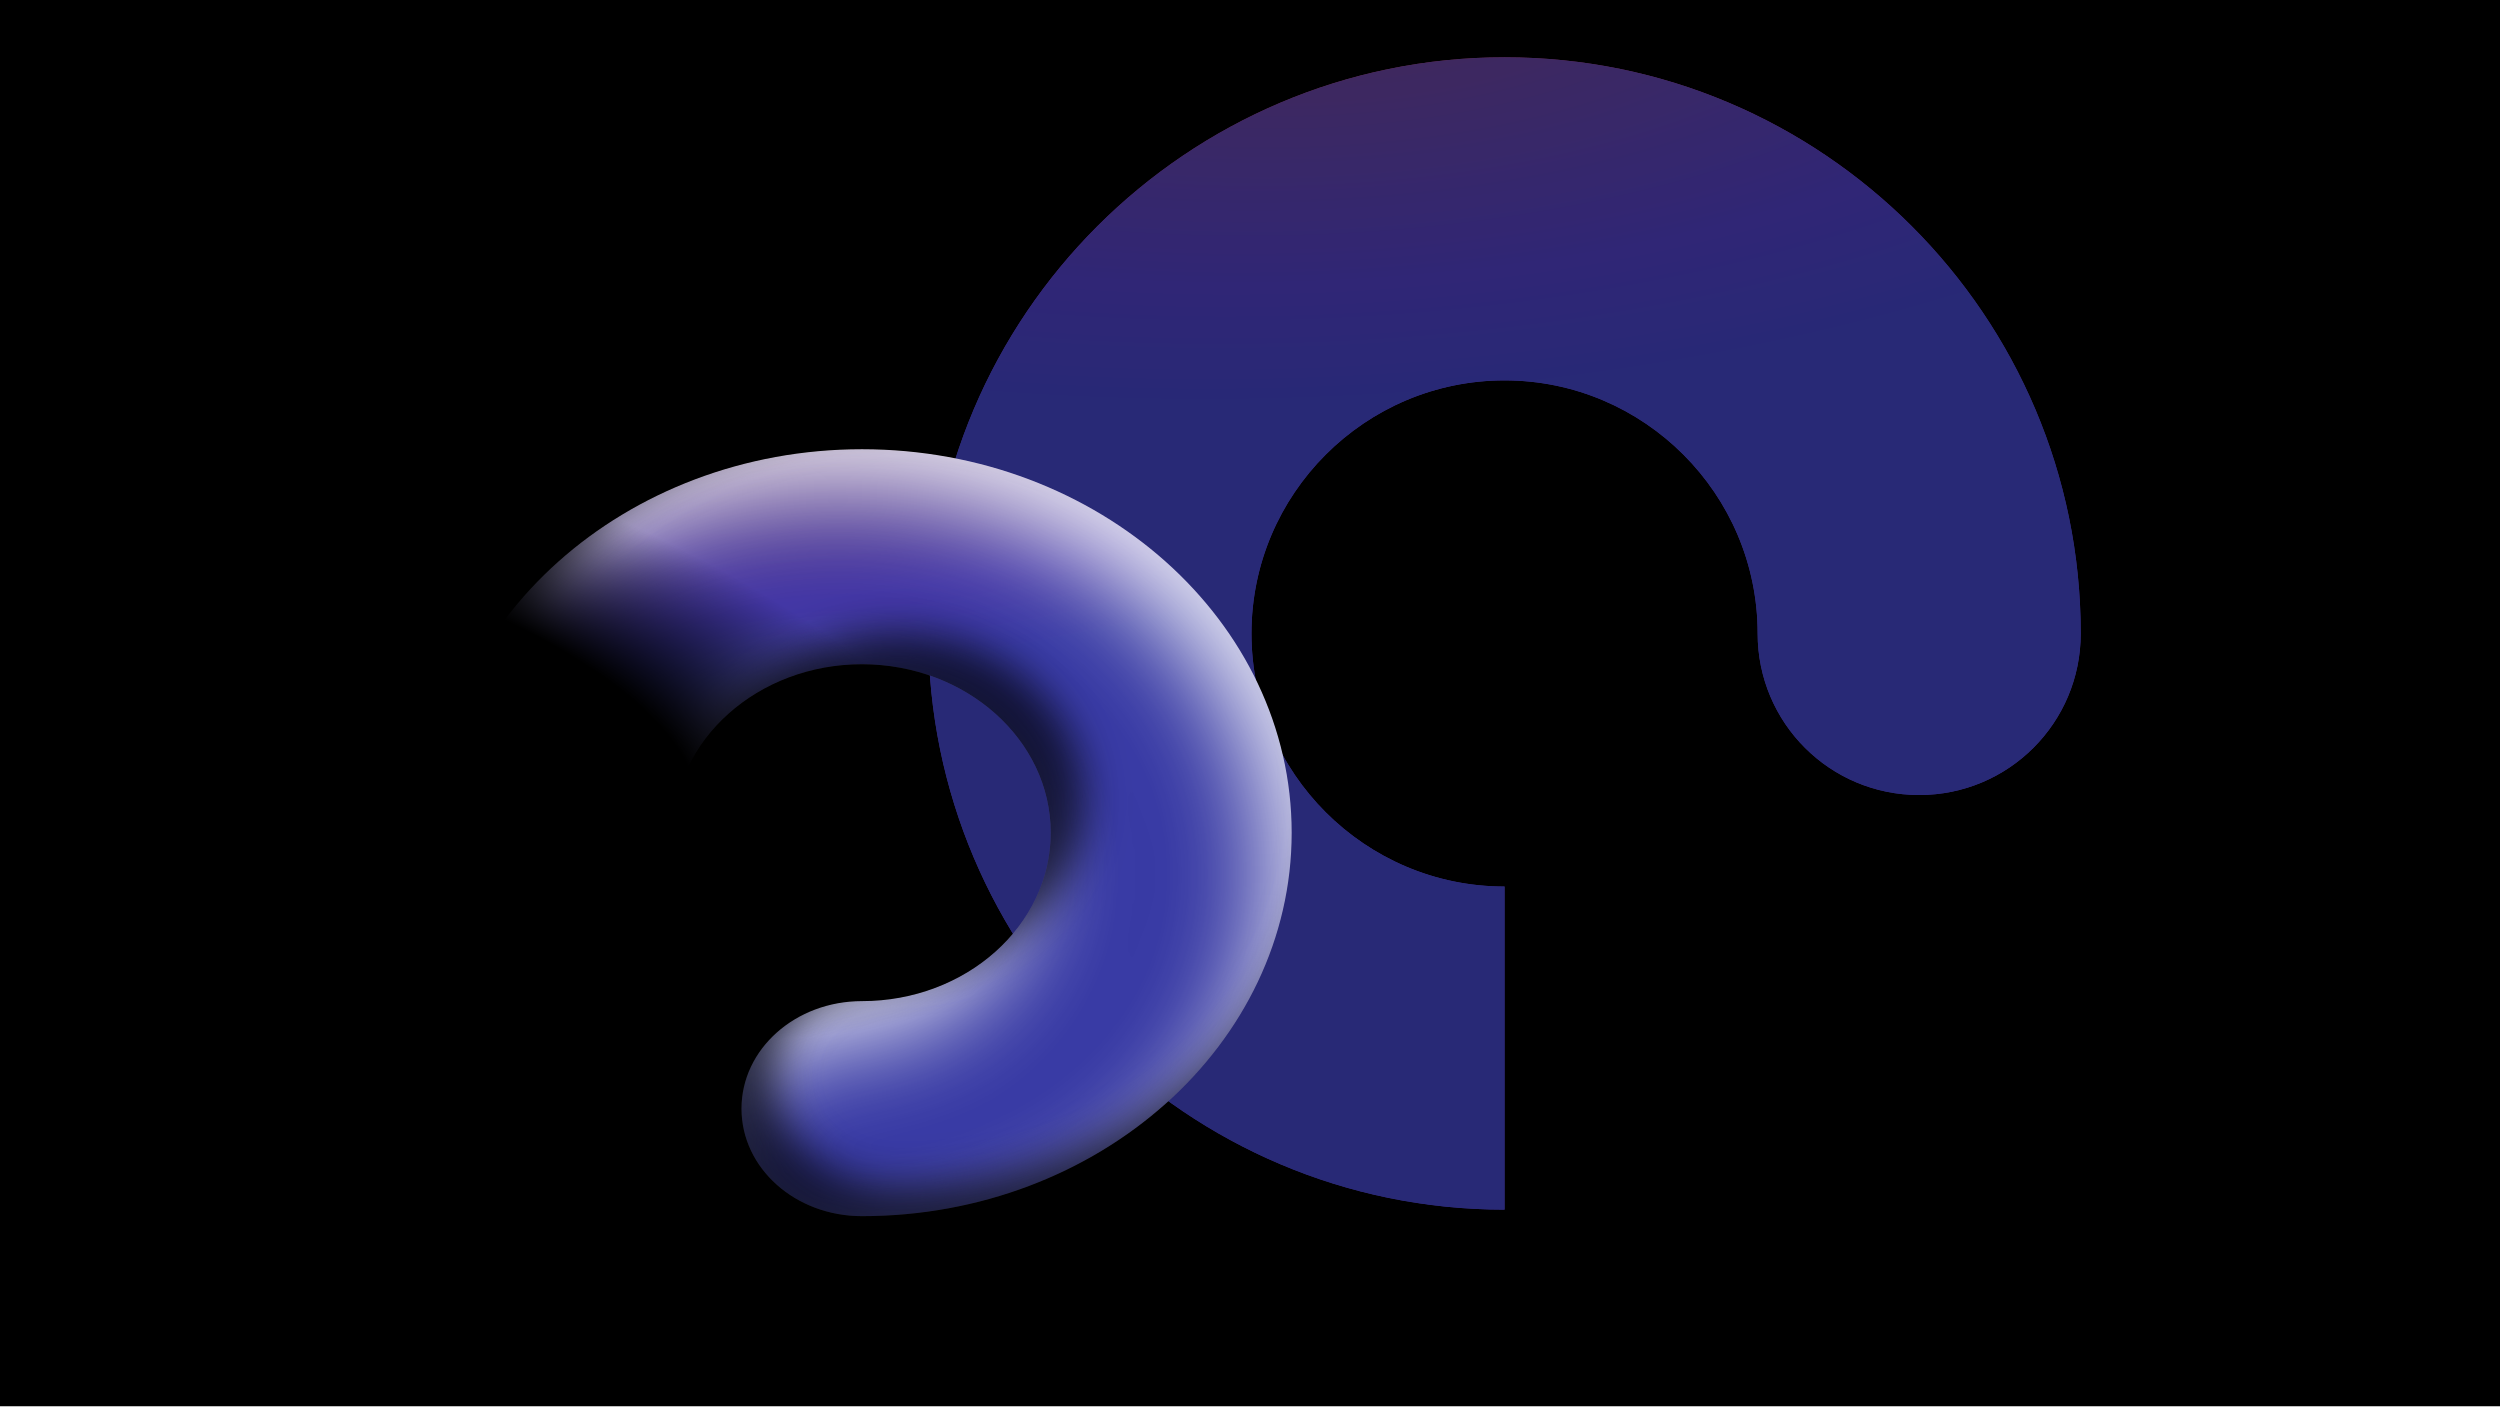
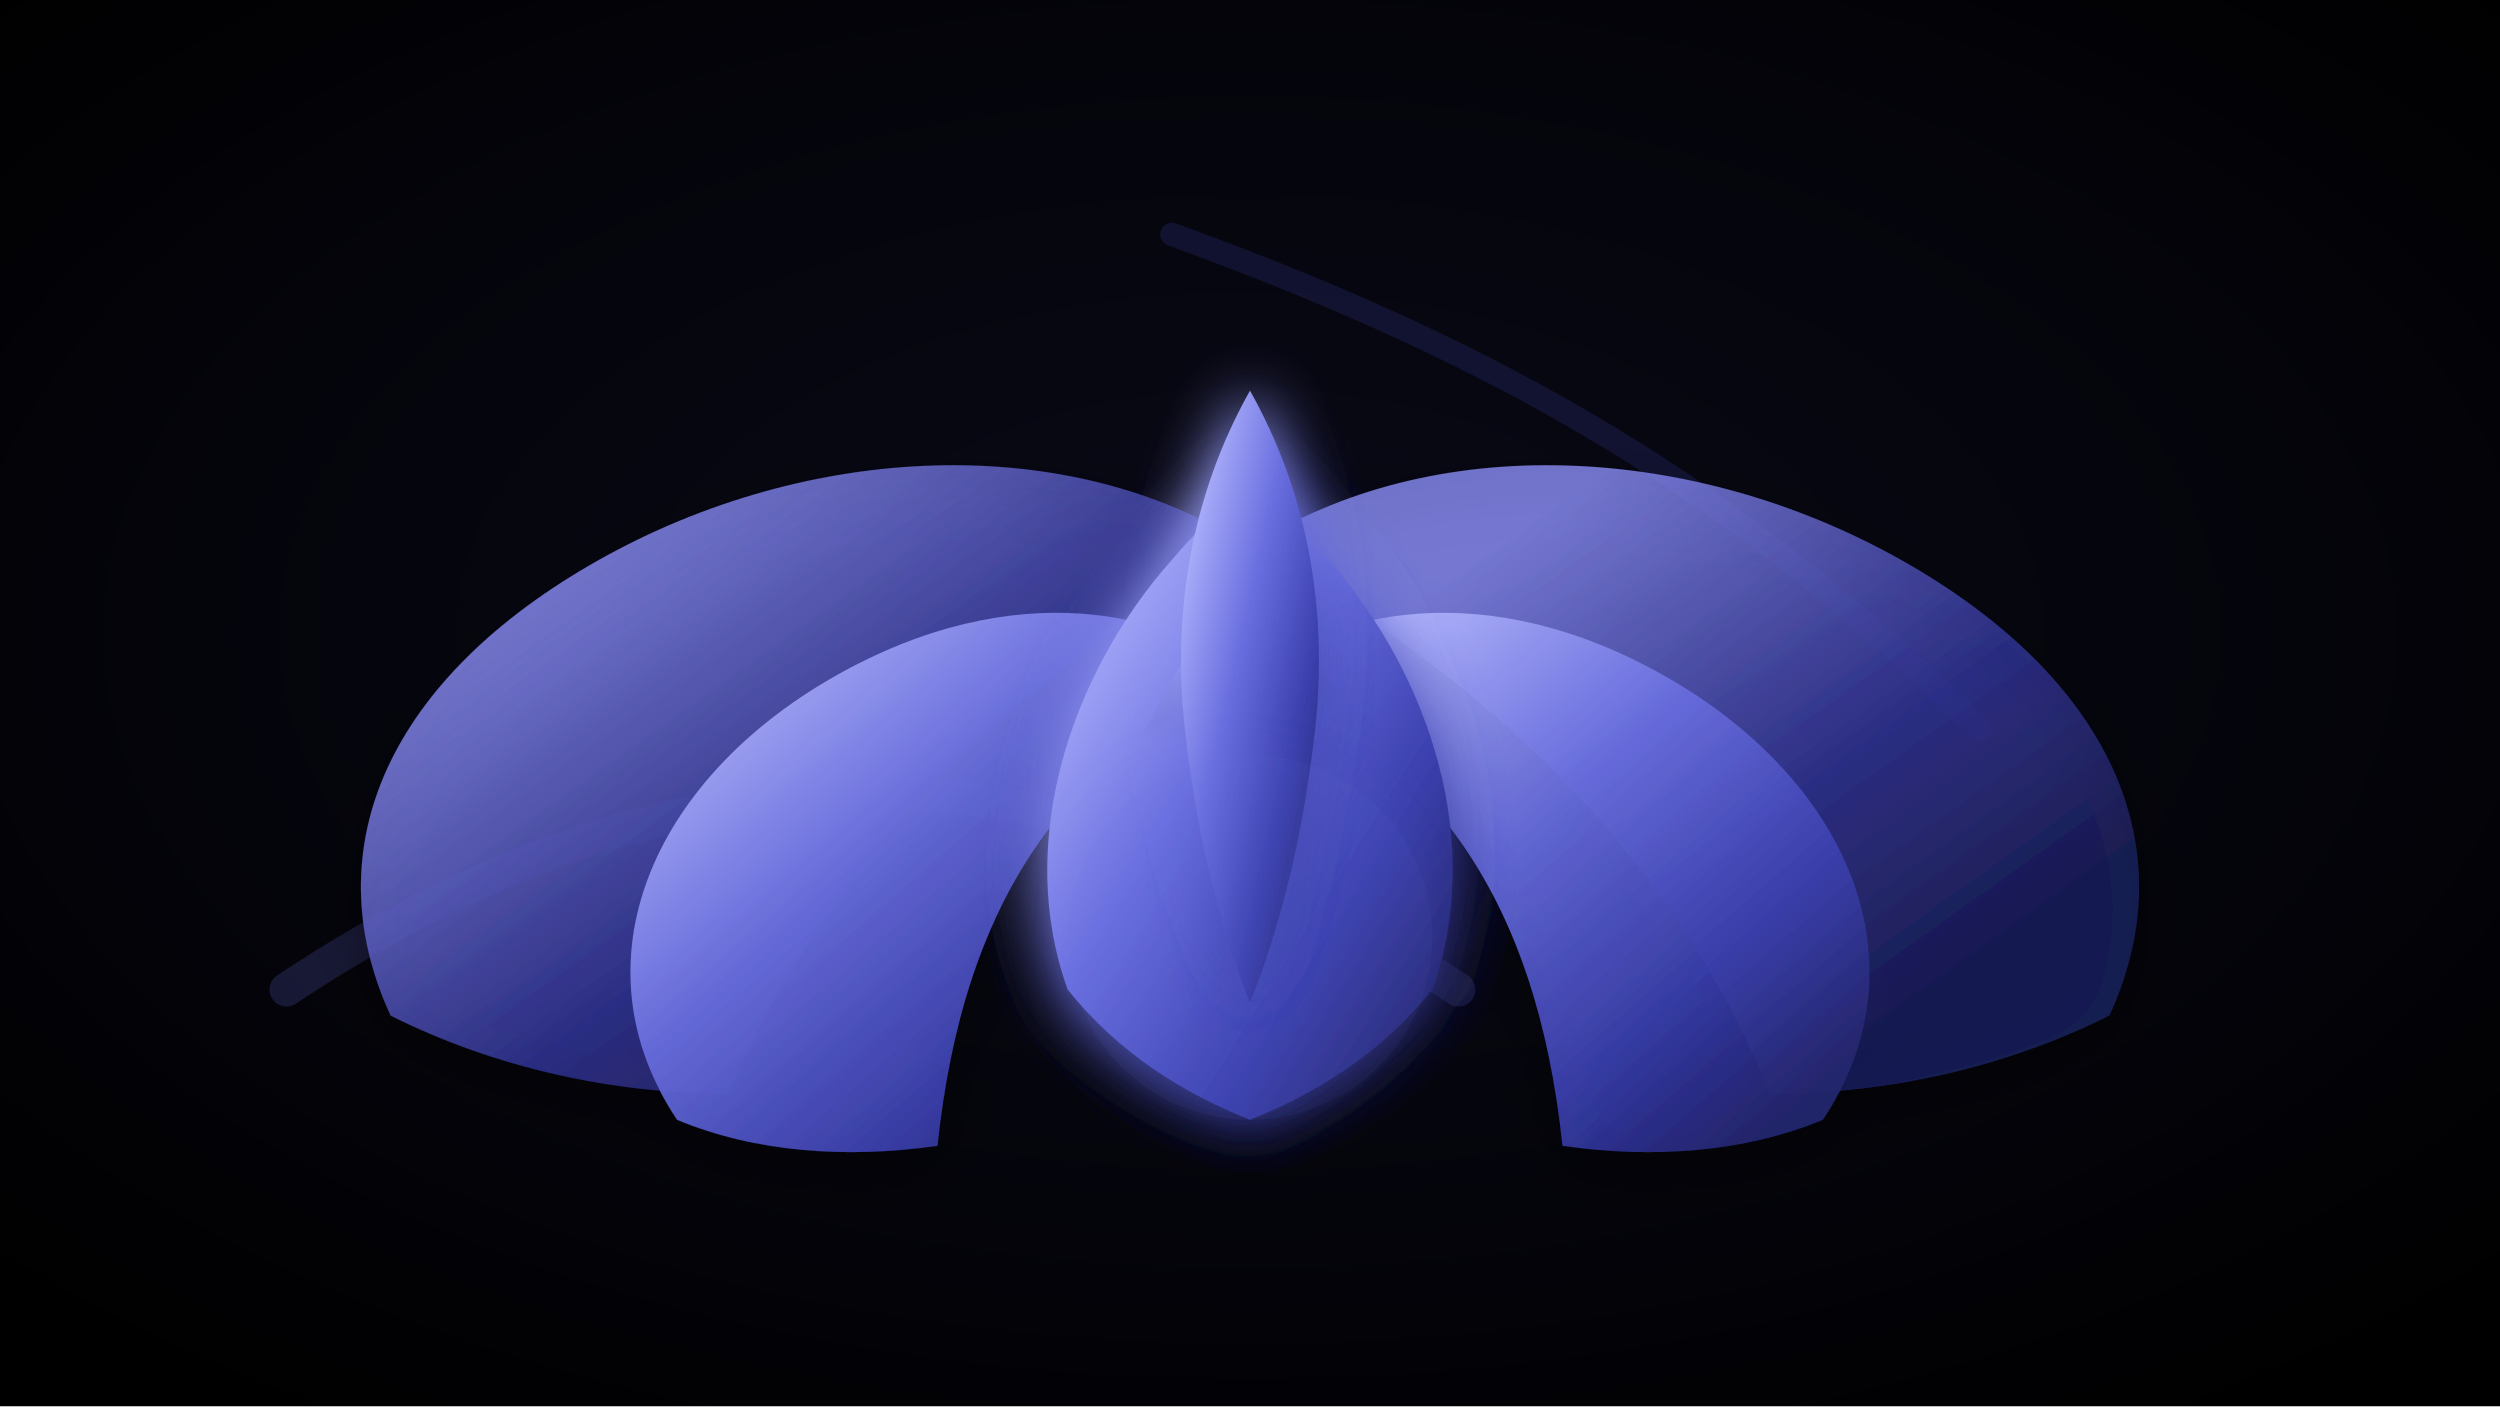
- <svg xmlns="http://www.w3.org/2000/svg" width="1920" height="1080" viewBox="0 0 1920 1080" fill="none">
-   <rect width="1920" height="1080" fill="black" />
-   <g opacity="0.72">
-     <path d="M1155.5 44C911.505 44 713 242.505 713 486.5C713 730.495 911.505 929 1155.5 929V680.869C1048.39 680.869 961.131 593.61 961.131 486.5C961.131 379.39 1048.39 292.131 1155.5 292.131C1262.61 292.131 1349.87 379.39 1349.87 486.5C1349.87 555.15 1405.29 610.565 1473.93 610.565C1542.58 610.565 1598 555.15 1598 486.5C1598 242.505 1399.5 44 1155.5 44Z" fill="url(#paint0_radial_8526_1205)" />
-     <path d="M1155.5 44C911.505 44 713 242.505 713 486.5C713 730.495 911.505 929 1155.5 929V680.869C1048.39 680.869 961.131 593.61 961.131 486.5C961.131 379.39 1048.39 292.131 1155.5 292.131C1262.61 292.131 1349.87 379.39 1349.87 486.5C1349.87 555.15 1405.29 610.565 1473.93 610.565C1542.58 610.565 1598 555.15 1598 486.5C1598 242.505 1399.5 44 1155.5 44Z" fill="#1F2E7E" fill-opacity="0.7" />
+ <svg xmlns="http://www.w3.org/2000/svg" width="1920" height="1080" viewBox="0 0 1920 1080">
+   <defs>
+     <radialGradient id="bg" cx="50%" cy="45%" r="70%">
+       <stop offset="0%" stop-color="#0a0a18" />
+       <stop offset="60%" stop-color="#04040b" />
+       <stop offset="100%" stop-color="#000000" />
+     </radialGradient>
+     <linearGradient id="petal" x1="10%" y1="10%" x2="90%" y2="90%">
+       <stop offset="0%" stop-color="#b8bbff" />
+       <stop offset="40%" stop-color="#6a6fe0" />
+       <stop offset="75%" stop-color="#3a3fad" />
+       <stop offset="100%" stop-color="#24256f" />
+     </linearGradient>
+     <linearGradient id="deep" x1="20%" y1="20%" x2="80%" y2="80%">
+       <stop offset="0%" stop-color="#8a8df5" />
+       <stop offset="60%" stop-color="#34379b" />
+       <stop offset="100%" stop-color="#1f205f" />
+     </linearGradient>
+     <radialGradient id="gloss" cx="35%" cy="25%" r="60%">
+       <stop offset="0%" stop-color="#ffffff" stop-opacity="0.5" />
+       <stop offset="40%" stop-color="#cfd0ff" stop-opacity="0.18" />
+       <stop offset="100%" stop-color="#000000" stop-opacity="0" />
+     </radialGradient>
+     <filter id="glow" x="-40%" y="-40%" width="180%" height="180%">
+       <feGaussianBlur stdDeviation="22" result="b" />
+       <feMerge>
+         <feMergeNode in="b" />
+         <feMergeNode in="SourceGraphic" />
+       </feMerge>
+     </filter>
+     <filter id="shadow" x="-35%" y="-35%" width="170%" height="170%">
+       <feOffset dy="18" result="o" />
+       <feGaussianBlur in="o" stdDeviation="24" result="s" />
+       <feColorMatrix in="s" type="matrix" values="0 0 0 0 0                 0 0 0 0 0                 0 0 0 0 0                 0 0 0 0.45 0" />
+       <feMerge>
+         <feMergeNode />
+         <feMergeNode in="SourceGraphic" />
+       </feMerge>
+     </filter>
+   </defs>
+   <rect width="1920" height="1080" fill="url(#bg)" />
+   <g opacity="0.2">
+     <path d="M220 760 C520 560, 820 560, 1120 760" fill="none" stroke="#6a6fe0" stroke-width="26" stroke-linecap="round" />
+     <path d="M900 180 C1120 260, 1320 360, 1520 560" fill="none" stroke="#3a3fad" stroke-width="18" stroke-linecap="round" />
  </g>
-   <mask id="mask0_8526_1205" style="mask-type:alpha" maskUnits="userSpaceOnUse" x="332" y="345" width="660" height="589">
-     <path d="M992 639.5C992 477.112 843.963 345 662 345C480.037 345 332 477.112 332 639.5H517.047C517.047 568.214 582.121 510.14 662 510.14C741.879 510.14 806.953 568.214 806.953 639.5C806.953 710.786 741.879 768.86 662 768.86C610.804 768.86 569.477 805.741 569.477 851.43C569.477 897.119 610.804 934 662 934C843.963 934 992 801.888 992 639.5Z" fill="url(#paint1_radial_8526_1205)" />
-   </mask>
-   <g mask="url(#mask0_8526_1205)">
-     <g filter="url(#filter0_ii_8526_1205)">
-       <path d="M992 639.5C992 477.112 843.963 345 662 345C480.037 345 332 477.112 332 639.5H517.047C517.047 568.214 582.121 510.14 662 510.14C741.879 510.14 806.953 568.214 806.953 639.5C806.953 710.786 741.879 768.86 662 768.86C610.804 768.86 569.477 805.741 569.477 851.43C569.477 897.119 610.804 934 662 934C843.963 934 992 801.888 992 639.5Z" fill="url(#paint2_radial_8526_1205)" />
-       <path d="M992 639.5C992 477.112 843.963 345 662 345C480.037 345 332 477.112 332 639.5H517.047C517.047 568.214 582.121 510.14 662 510.14C741.879 510.14 806.953 568.214 806.953 639.5C806.953 710.786 741.879 768.86 662 768.86C610.804 768.86 569.477 805.741 569.477 851.43C569.477 897.119 610.804 934 662 934C843.963 934 992 801.888 992 639.5Z" fill="#1F2E7E" fill-opacity="0.7" />
-     </g>
+   <g filter="url(#shadow)">
+     <path d="M300 780 C240 650 300 520 460 430 C620 340 820 330 960 420 C780 520 640 650 560 840 C470 840 380 820 300 780 Z" fill="url(#deep)" opacity="0.8" />
+     <path d="M1620 780 C1680 650 1620 520 1460 430 C1300 340 1100 330 960 420 C1140 520 1280 650 1360 840 C1450 840 1540 820 1620 780 Z" fill="url(#deep)" opacity="0.8" />
+     <path d="M520 860 C440 740 500 600 640 520 C780 440 900 470 960 520 C820 580 740 690 720 880 C650 890 580 885 520 860 Z" fill="url(#petal)" opacity="0.92" />
+     <path d="M1400 860 C1480 740 1420 600 1280 520 C1140 440 1020 470 960 520 C1100 580 1180 690 1200 880 C1270 890 1340 885 1400 860 Z" fill="url(#petal)" opacity="0.92" />
+     <path d="M820 760 C780 650 820 520 900 430 C930 395 950 380 960 360 C970 380 990 395 1020 430 C1100 520 1140 650 1100 760 C1060 810 1010 840 960 860 C910 840 860 810 820 760 Z" fill="url(#petal)" filter="url(#glow)" />
+     <path d="M860 600 C900 520 920 480 960 440 C1000 480 1020 520 1060 600 C1010 560 910 560 860 600 Z" fill="url(#gloss)" />
+     <path d="M960 300 C915 380 900 470 910 560 C920 650 940 720 960 770 C980 720 1000 650 1010 560 C1020 470 1005 380 960 300 Z" fill="url(#petal)" filter="url(#glow)" />
  </g>
-   <defs>
-     <filter id="filter0_ii_8526_1205" x="313.648" y="320.37" width="704.702" height="645.745" filterUnits="userSpaceOnUse" color-interpolation-filters="sRGB">
-       <feFlood flood-opacity="0" result="BackgroundImageFix" />
-       <feBlend mode="normal" in="SourceGraphic" in2="BackgroundImageFix" result="shape" />
-       <feColorMatrix in="SourceAlpha" type="matrix" values="0 0 0 0 0 0 0 0 0 0 0 0 0 0 0 0 0 0 127 0" result="hardAlpha" />
-       <feOffset dx="-18.352" dy="32.115" />
-       <feGaussianBlur stdDeviation="38.997" />
-       <feComposite in2="hardAlpha" operator="arithmetic" k2="-1" k3="1" />
-       <feColorMatrix type="matrix" values="0 0 0 0 1 0 0 0 0 1 0 0 0 0 1 0 0 0 0.87 0" />
-       <feBlend mode="lighten" in2="shape" result="effect1_innerShadow_8526_1205" />
-       <feColorMatrix in="SourceAlpha" type="matrix" values="0 0 0 0 0 0 0 0 0 0 0 0 0 0 0 0 0 0 127 0" result="hardAlpha" />
-       <feOffset dx="26.35" dy="-24.63" />
-       <feGaussianBlur stdDeviation="15.37" />
-       <feComposite in2="hardAlpha" operator="arithmetic" k2="-1" k3="1" />
-       <feColorMatrix type="matrix" values="0 0 0 0 0.169 0 0 0 0 0.18 0 0 0 0 0.239 0 0 0 0.9 0" />
-       <feBlend mode="multiply" in2="effect1_innerShadow_8526_1205" result="effect2_innerShadow_8526_1205" />
-     </filter>
-     <radialGradient id="paint0_radial_8526_1205" cx="0" cy="0" r="1" gradientUnits="userSpaceOnUse" gradientTransform="translate(1012.91 -28.2302) rotate(87.3472) scale(335.339 871.795)">
-       <stop stop-color="#FF5959" />
-       <stop offset="0.75" stop-color="#9645FF" />
-       <stop offset="1" stop-color="#7353FF" />
-     </radialGradient>
-     <radialGradient id="paint1_radial_8526_1205" cx="0" cy="0" r="1" gradientUnits="userSpaceOnUse" gradientTransform="translate(284.953 541.462) rotate(18.6255) scale(533.351 202.607)">
-       <stop offset="0.489" stop-opacity="0" />
-       <stop offset="1" />
-     </radialGradient>
-     <radialGradient id="paint2_radial_8526_1205" cx="0" cy="0" r="1" gradientUnits="userSpaceOnUse" gradientTransform="translate(555.66 296.928) rotate(87.028) scale(223.241 649.974)">
-       <stop stop-color="#FF5959" />
-       <stop offset="0.75" stop-color="#9645FF" />
-       <stop offset="1" stop-color="#7353FF" />
-     </radialGradient>
-   </defs>
+   <circle cx="960" cy="720" r="140" fill="#6a6fe0" opacity="0.12" filter="url(#glow)" />
</svg>
